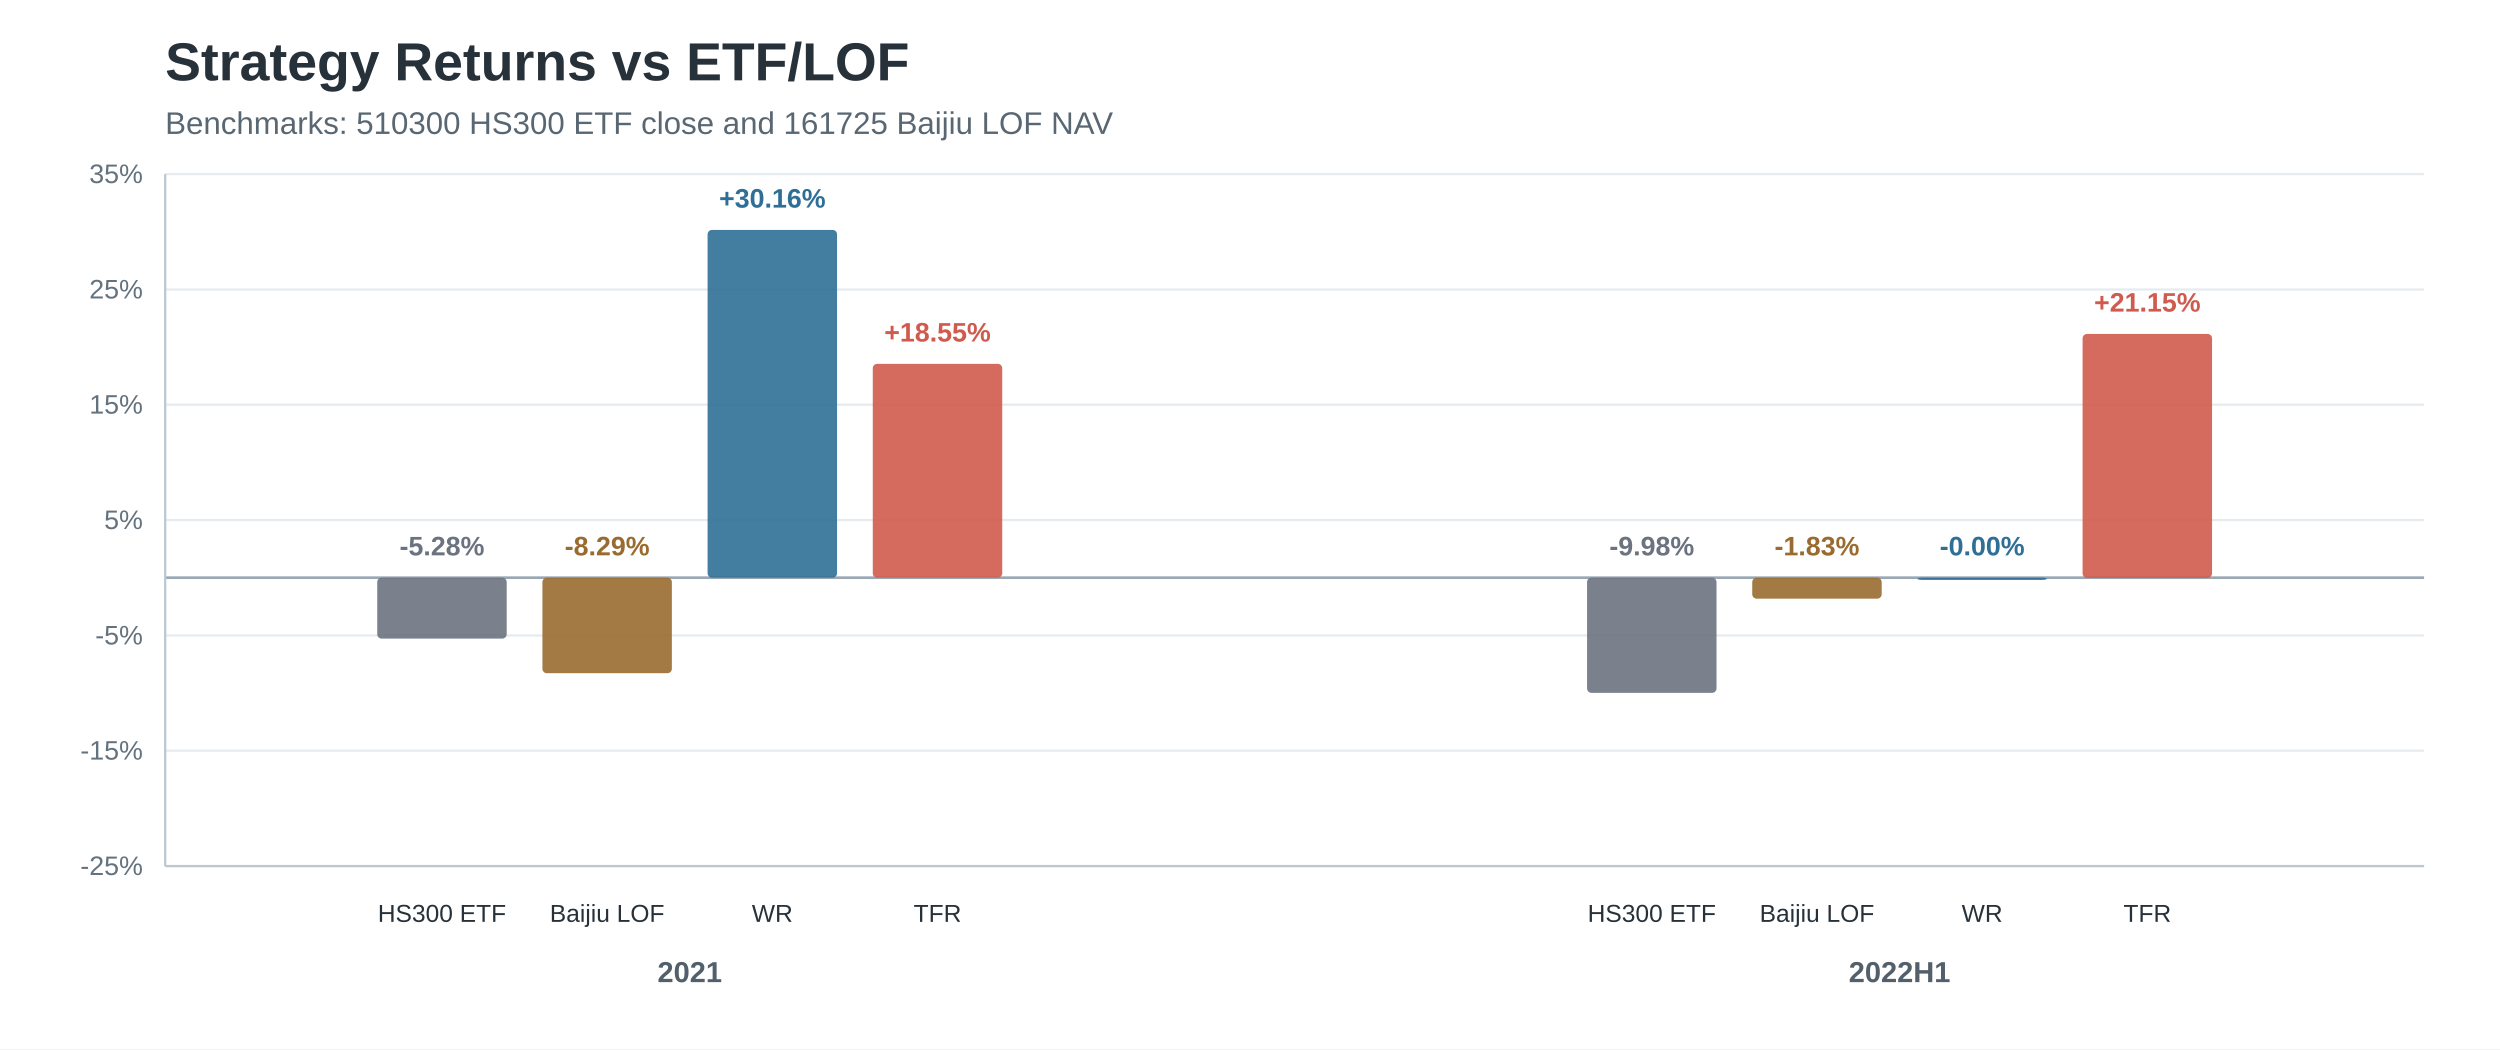
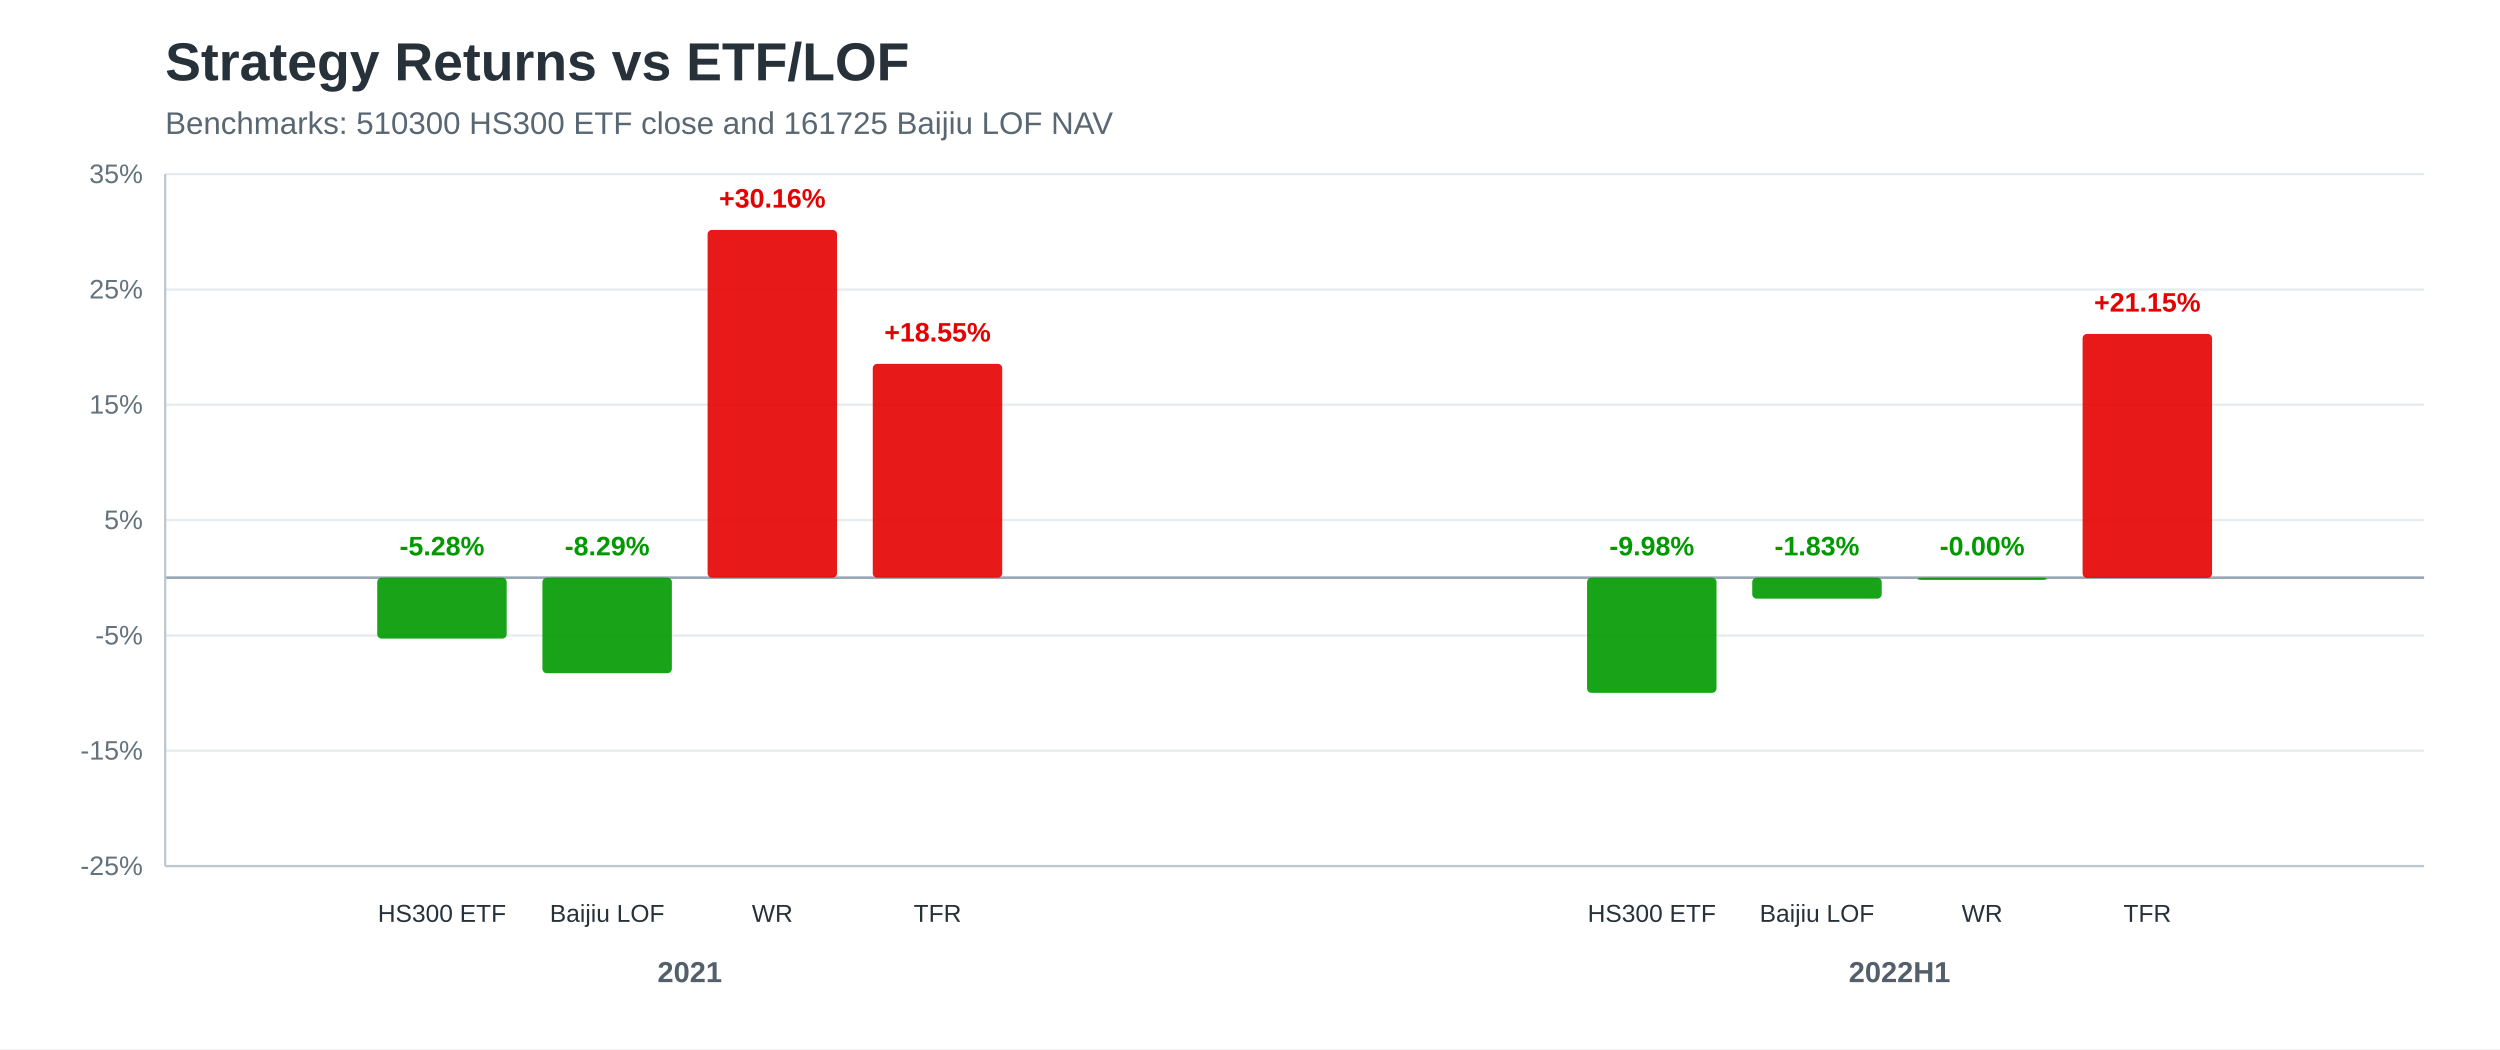
<svg xmlns="http://www.w3.org/2000/svg" width="1120" height="470" viewBox="0 0 1120 470" role="img">
  <rect width="100%" height="100%" fill="#ffffff" />
  <text x="74.0" y="36.0" font-family="Arial, sans-serif" font-size="24" font-weight="700" fill="#27313a" text-anchor="start">Strategy Returns vs ETF/LOF</text>
  <text x="74.0" y="60.0" font-family="Arial, sans-serif" font-size="14" font-weight="400" fill="#596773" text-anchor="start">Benchmarks: 510300 HS300 ETF close and 161725 Baijiu LOF NAV</text>
  <line x1="74.0" y1="258.8" x2="1086.0" y2="258.8" stroke="#9aa8b3" stroke-width="1.2" />
  <line x1="74.0" y1="388.0" x2="1086.0" y2="388.0" stroke="#e6ebef" stroke-width="1.0" />
  <text x="64.0" y="392.0" font-family="Arial, sans-serif" font-size="12" font-weight="400" fill="#64727e" text-anchor="end">-25%</text>
  <line x1="74.0" y1="336.3" x2="1086.0" y2="336.3" stroke="#e6ebef" stroke-width="1.0" />
  <text x="64.0" y="340.3" font-family="Arial, sans-serif" font-size="12" font-weight="400" fill="#64727e" text-anchor="end">-15%</text>
  <line x1="74.0" y1="284.7" x2="1086.0" y2="284.7" stroke="#e6ebef" stroke-width="1.0" />
  <text x="64.0" y="288.7" font-family="Arial, sans-serif" font-size="12" font-weight="400" fill="#64727e" text-anchor="end">-5%</text>
  <line x1="74.0" y1="233.0" x2="1086.0" y2="233.0" stroke="#e6ebef" stroke-width="1.0" />
  <text x="64.0" y="237.0" font-family="Arial, sans-serif" font-size="12" font-weight="400" fill="#64727e" text-anchor="end">5%</text>
  <line x1="74.0" y1="181.3" x2="1086.0" y2="181.3" stroke="#e6ebef" stroke-width="1.0" />
  <text x="64.0" y="185.3" font-family="Arial, sans-serif" font-size="12" font-weight="400" fill="#64727e" text-anchor="end">15%</text>
  <line x1="74.0" y1="129.7" x2="1086.0" y2="129.7" stroke="#e6ebef" stroke-width="1.0" />
  <text x="64.0" y="133.7" font-family="Arial, sans-serif" font-size="12" font-weight="400" fill="#64727e" text-anchor="end">25%</text>
  <line x1="74.0" y1="78.0" x2="1086.0" y2="78.0" stroke="#e6ebef" stroke-width="1.0" />
  <text x="64.0" y="82.0" font-family="Arial, sans-serif" font-size="12" font-weight="400" fill="#64727e" text-anchor="end">35%</text>
-   <rect x="169.0" y="258.8" width="58.0" height="27.3" rx="2.0" fill="#6b7280" opacity="0.90" />
-   <text x="198.0" y="248.8" font-family="Arial, sans-serif" font-size="12" font-weight="700" fill="#6b7280" text-anchor="middle">-5.28%</text>
+   <rect x="169.0" y="258.8" width="58.0" height="27.3" rx="2.0" fill="#009900" opacity="0.90" />
+   <text x="198.0" y="248.8" font-family="Arial, sans-serif" font-size="12" font-weight="700" fill="#009900" text-anchor="middle">-5.28%</text>
  <text x="198.0" y="413.0" font-family="Arial, sans-serif" font-size="11" font-weight="400" fill="#27313a" text-anchor="middle">HS300 ETF</text>
-   <rect x="243.0" y="258.8" width="58.0" height="42.8" rx="2.0" fill="#9a6b30" opacity="0.90" />
-   <text x="272.0" y="248.8" font-family="Arial, sans-serif" font-size="12" font-weight="700" fill="#9a6b30" text-anchor="middle">-8.29%</text>
+   <rect x="243.0" y="258.8" width="58.0" height="42.8" rx="2.0" fill="#009900" opacity="0.90" />
+   <text x="272.0" y="248.8" font-family="Arial, sans-serif" font-size="12" font-weight="700" fill="#009900" text-anchor="middle">-8.29%</text>
  <text x="272.0" y="413.0" font-family="Arial, sans-serif" font-size="11" font-weight="400" fill="#27313a" text-anchor="middle">Baijiu LOF</text>
-   <rect x="317.0" y="103.0" width="58.0" height="155.8" rx="2.0" fill="#2f6f95" opacity="0.90" />
-   <text x="346.0" y="93.0" font-family="Arial, sans-serif" font-size="12" font-weight="700" fill="#2f6f95" text-anchor="middle">+30.16%</text>
+   <rect x="317.0" y="103.0" width="58.0" height="155.8" rx="2.0" fill="#E60000" opacity="0.90" />
+   <text x="346.0" y="93.0" font-family="Arial, sans-serif" font-size="12" font-weight="700" fill="#E60000" text-anchor="middle">+30.16%</text>
  <text x="346.0" y="413.0" font-family="Arial, sans-serif" font-size="11" font-weight="400" fill="#27313a" text-anchor="middle">WR</text>
-   <rect x="391.0" y="163.0" width="58.0" height="95.8" rx="2.0" fill="#d05a4e" opacity="0.90" />
-   <text x="420.0" y="153.0" font-family="Arial, sans-serif" font-size="12" font-weight="700" fill="#d05a4e" text-anchor="middle">+18.55%</text>
+   <rect x="391.0" y="163.0" width="58.0" height="95.8" rx="2.0" fill="#E60000" opacity="0.90" />
+   <text x="420.0" y="153.0" font-family="Arial, sans-serif" font-size="12" font-weight="700" fill="#E60000" text-anchor="middle">+18.55%</text>
  <text x="420.0" y="413.0" font-family="Arial, sans-serif" font-size="11" font-weight="400" fill="#27313a" text-anchor="middle">TFR</text>
  <text x="309.0" y="440.0" font-family="Arial, sans-serif" font-size="13" font-weight="700" fill="#53606b" text-anchor="middle">2021</text>
-   <rect x="711.0" y="258.8" width="58.0" height="51.6" rx="2.0" fill="#6b7280" opacity="0.90" />
-   <text x="740.0" y="248.8" font-family="Arial, sans-serif" font-size="12" font-weight="700" fill="#6b7280" text-anchor="middle">-9.98%</text>
+   <rect x="711.0" y="258.8" width="58.0" height="51.6" rx="2.0" fill="#009900" opacity="0.90" />
+   <text x="740.0" y="248.8" font-family="Arial, sans-serif" font-size="12" font-weight="700" fill="#009900" text-anchor="middle">-9.98%</text>
  <text x="740.0" y="413.0" font-family="Arial, sans-serif" font-size="11" font-weight="400" fill="#27313a" text-anchor="middle">HS300 ETF</text>
-   <rect x="785.0" y="258.8" width="58.0" height="9.4" rx="2.0" fill="#9a6b30" opacity="0.90" />
-   <text x="814.0" y="248.8" font-family="Arial, sans-serif" font-size="12" font-weight="700" fill="#9a6b30" text-anchor="middle">-1.83%</text>
+   <rect x="785.0" y="258.8" width="58.0" height="9.4" rx="2.0" fill="#009900" opacity="0.90" />
+   <text x="814.0" y="248.8" font-family="Arial, sans-serif" font-size="12" font-weight="700" fill="#009900" text-anchor="middle">-1.83%</text>
  <text x="814.0" y="413.0" font-family="Arial, sans-serif" font-size="11" font-weight="400" fill="#27313a" text-anchor="middle">Baijiu LOF</text>
-   <rect x="859.0" y="258.8" width="58.0" height="1.0" rx="2.0" fill="#2f6f95" opacity="0.90" />
-   <text x="888.0" y="248.8" font-family="Arial, sans-serif" font-size="12" font-weight="700" fill="#2f6f95" text-anchor="middle">-0.00%</text>
+   <rect x="859.0" y="258.8" width="58.0" height="1.0" rx="2.0" fill="#009900" opacity="0.90" />
+   <text x="888.0" y="248.8" font-family="Arial, sans-serif" font-size="12" font-weight="700" fill="#009900" text-anchor="middle">-0.00%</text>
  <text x="888.0" y="413.0" font-family="Arial, sans-serif" font-size="11" font-weight="400" fill="#27313a" text-anchor="middle">WR</text>
-   <rect x="933.0" y="149.6" width="58.0" height="109.3" rx="2.0" fill="#d05a4e" opacity="0.90" />
-   <text x="962.0" y="139.6" font-family="Arial, sans-serif" font-size="12" font-weight="700" fill="#d05a4e" text-anchor="middle">+21.15%</text>
+   <rect x="933.0" y="149.6" width="58.0" height="109.3" rx="2.0" fill="#E60000" opacity="0.90" />
+   <text x="962.0" y="139.6" font-family="Arial, sans-serif" font-size="12" font-weight="700" fill="#E60000" text-anchor="middle">+21.15%</text>
  <text x="962.0" y="413.0" font-family="Arial, sans-serif" font-size="11" font-weight="400" fill="#27313a" text-anchor="middle">TFR</text>
  <text x="851.0" y="440.0" font-family="Arial, sans-serif" font-size="13" font-weight="700" fill="#53606b" text-anchor="middle">2022H1</text>
  <line x1="74.0" y1="78.0" x2="74.0" y2="388.0" stroke="#bcc7cf" stroke-width="1.0" />
  <line x1="74.0" y1="388.0" x2="1086.0" y2="388.0" stroke="#bcc7cf" stroke-width="1.0" />
</svg>
